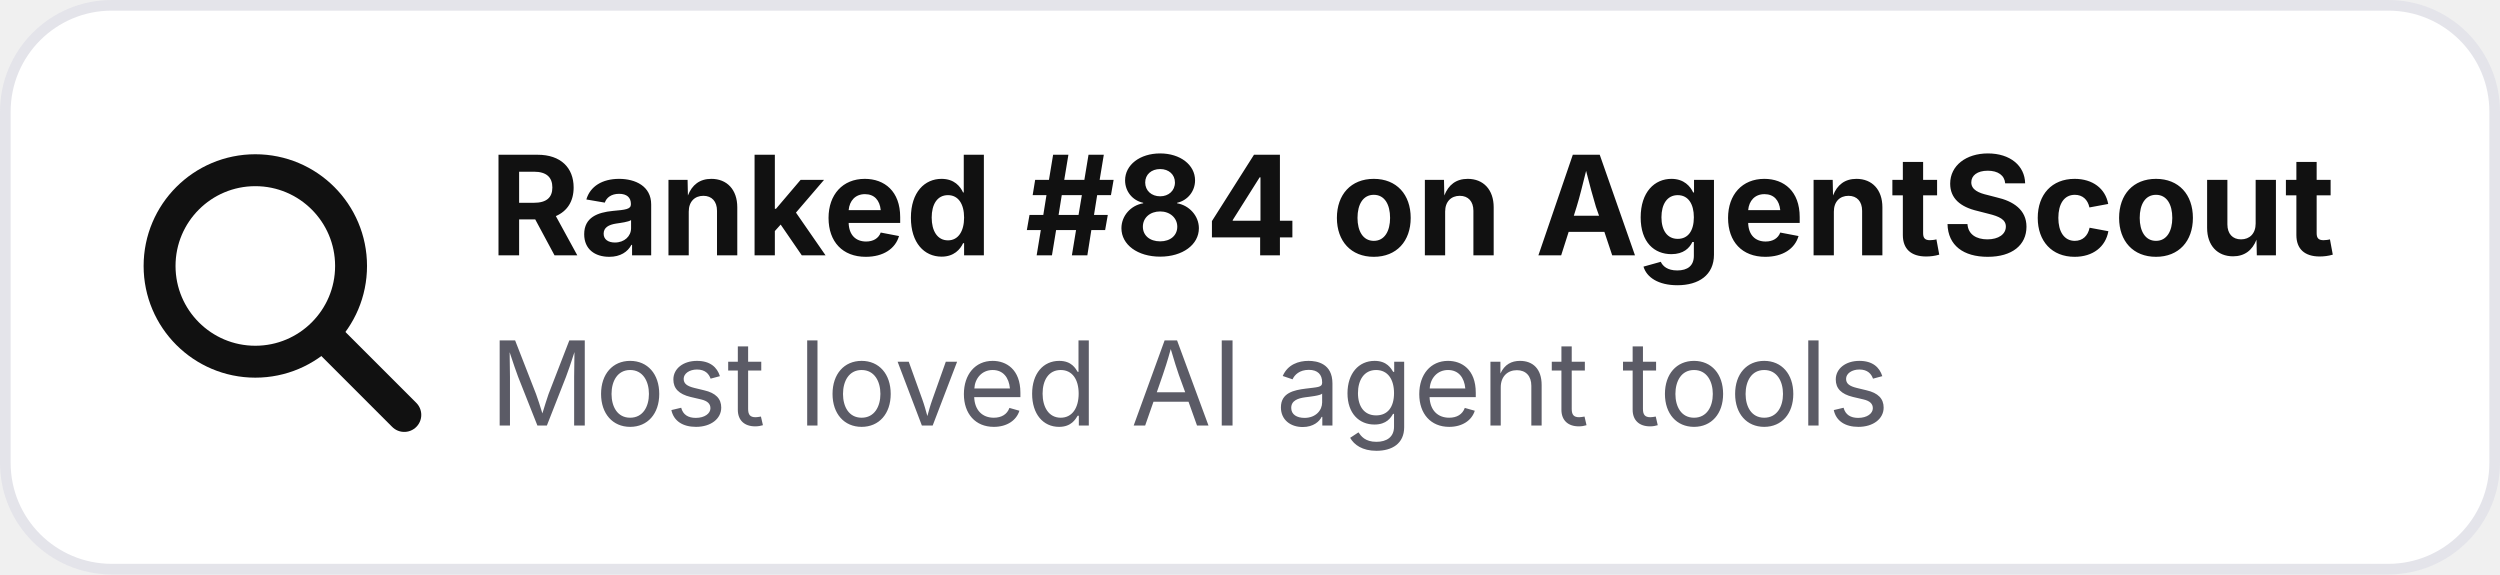
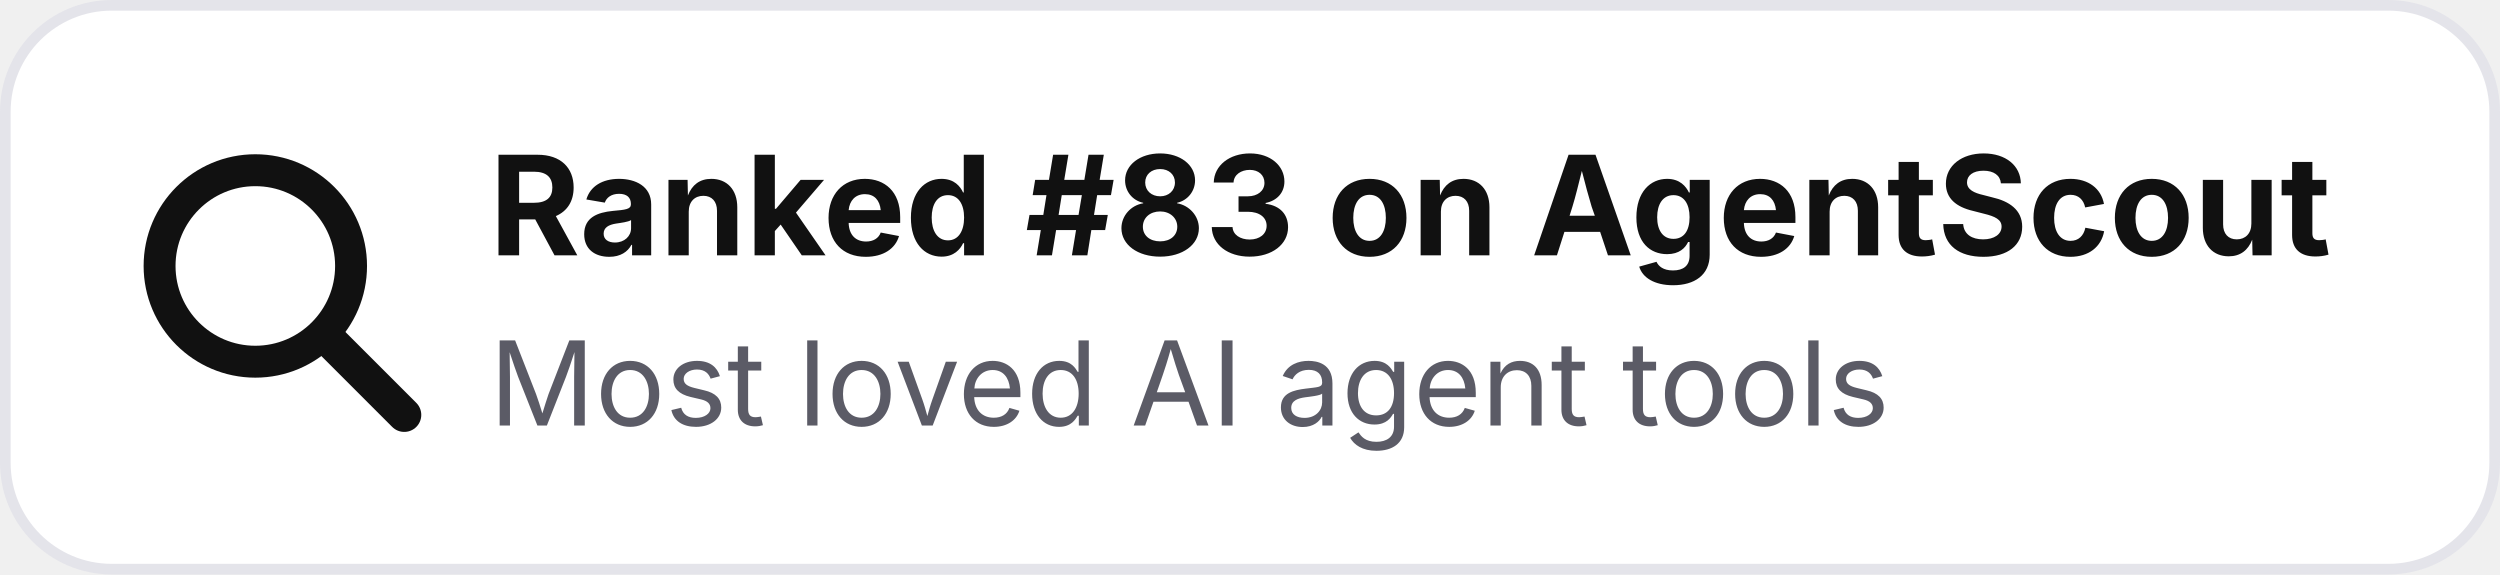
- <svg xmlns="http://www.w3.org/2000/svg" width="235" height="54" viewBox="0 0 235 54" role="img" aria-label="Ranked #84 on AgentScout">
+ <svg xmlns="http://www.w3.org/2000/svg" width="235" height="54" viewBox="0 0 235 54" role="img" aria-label="Ranked #83 on AgentScout">
  <rect x=".5" y=".5" width="234" height="53" rx="10" fill="#ffffff" stroke="#e4e4ea" />
  <circle cx="24" cy="25" r="9" fill="none" stroke="#111111" stroke-width="3" />
  <path d="M31 32l7 7" stroke="#111111" stroke-width="3.2" stroke-linecap="round" />
-   <text x="46" y="24" font-family="Inter,Segoe UI,Arial,sans-serif" font-size="13" font-weight="700" fill="#111111">Ranked #84 on AgentScout</text>
+   <text x="46" y="24" font-family="Inter,Segoe UI,Arial,sans-serif" font-size="13" font-weight="700" fill="#111111">Ranked #83 on AgentScout</text>
  <text x="46" y="40" font-family="Inter,Segoe UI,Arial,sans-serif" font-size="11" fill="#5b5b66">Most loved AI agent tools</text>
</svg>
